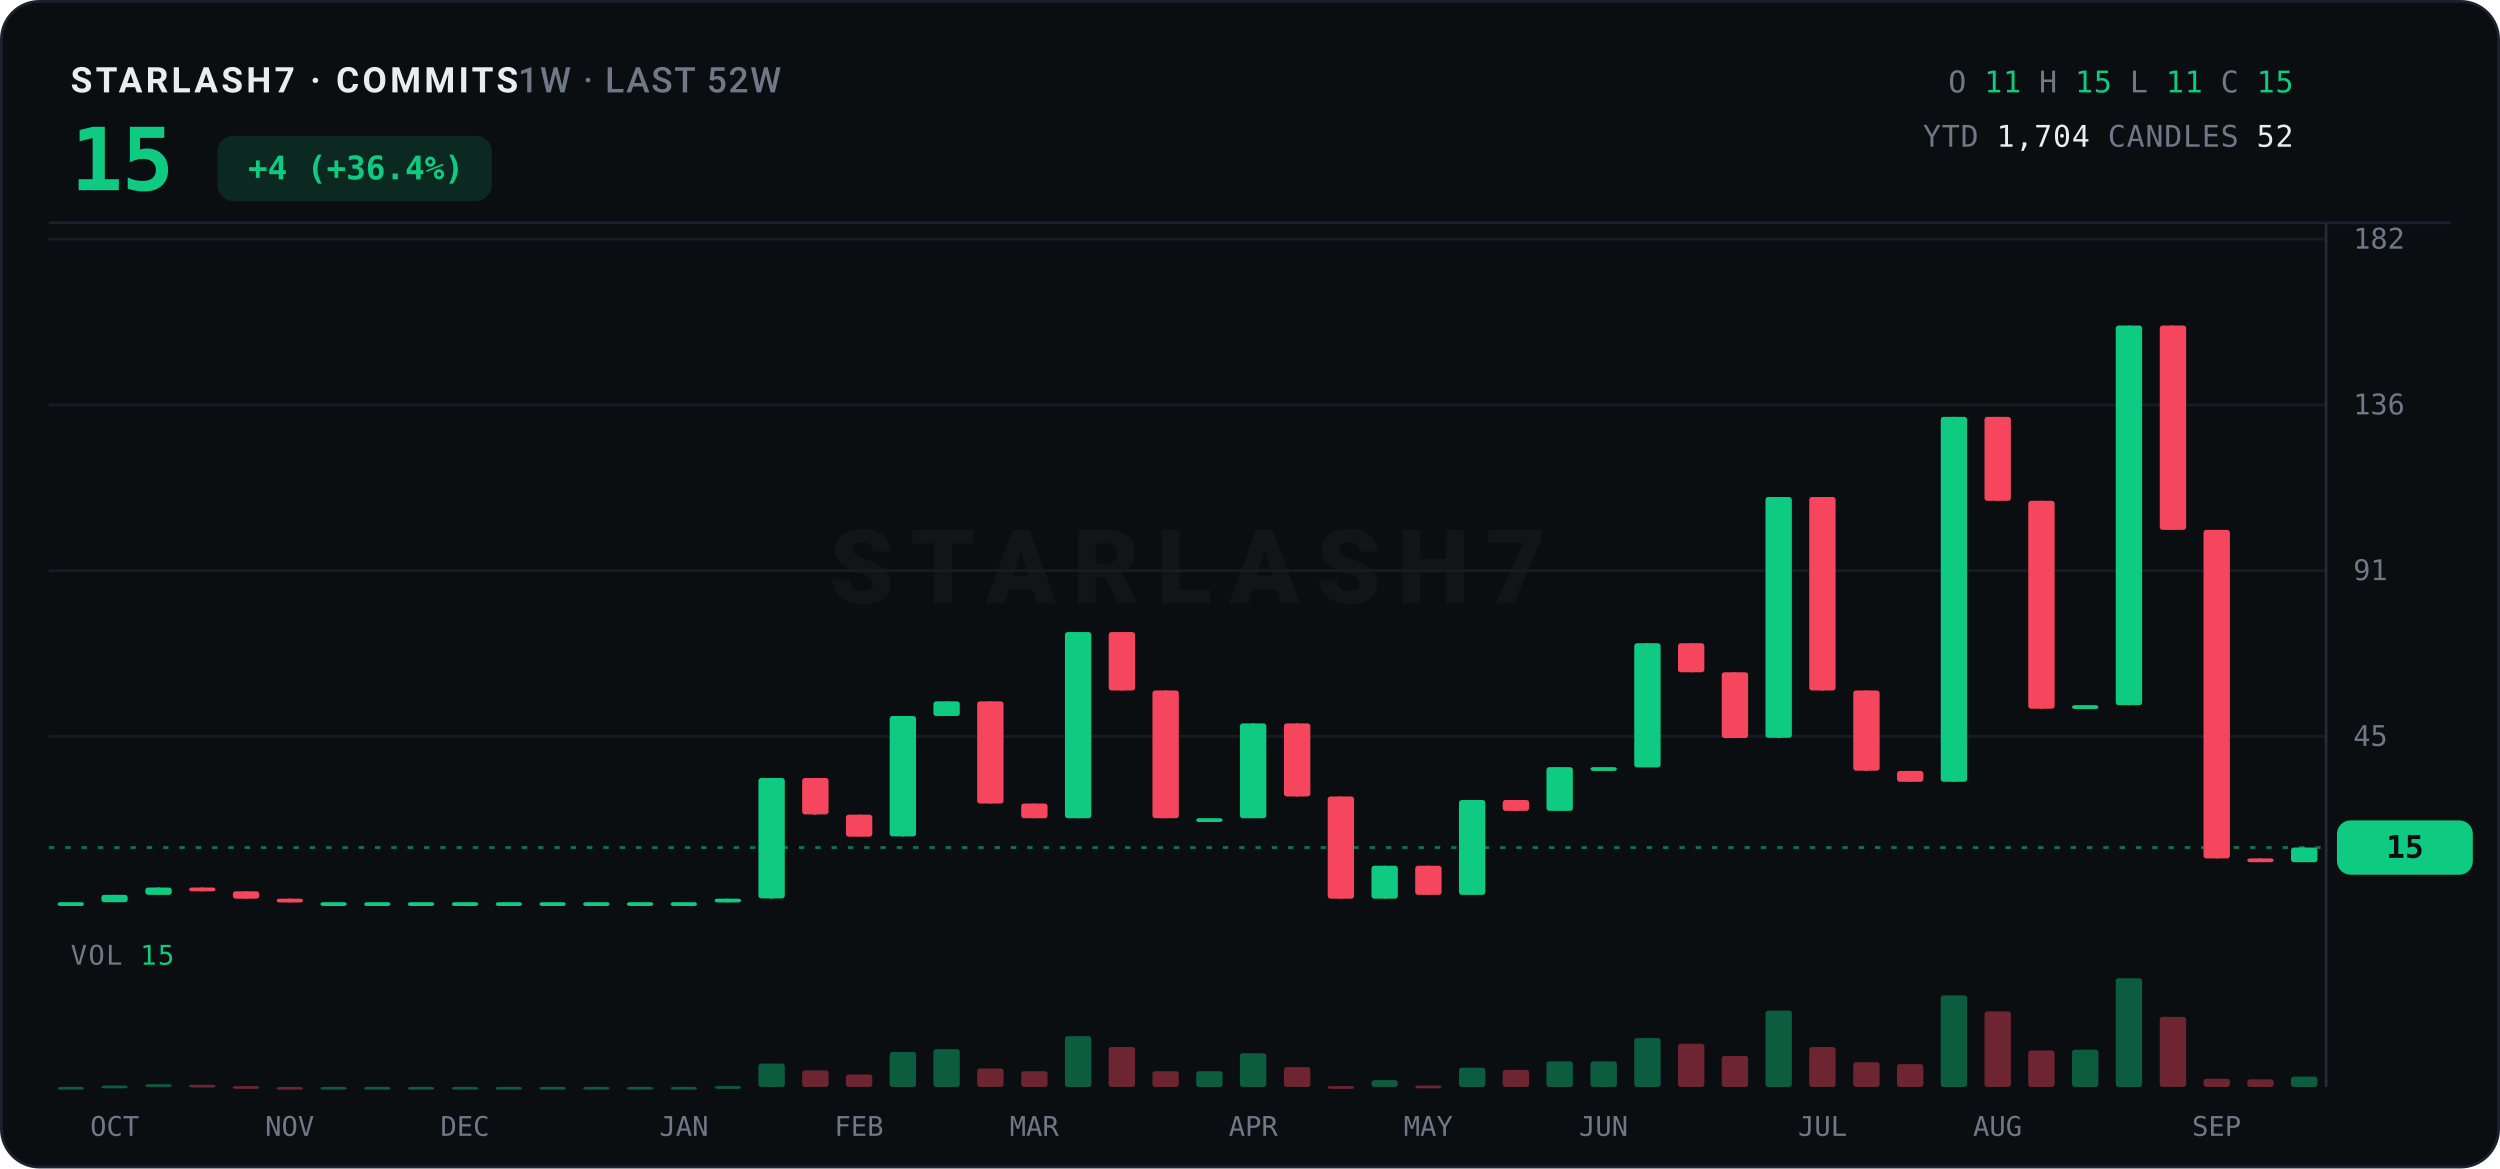
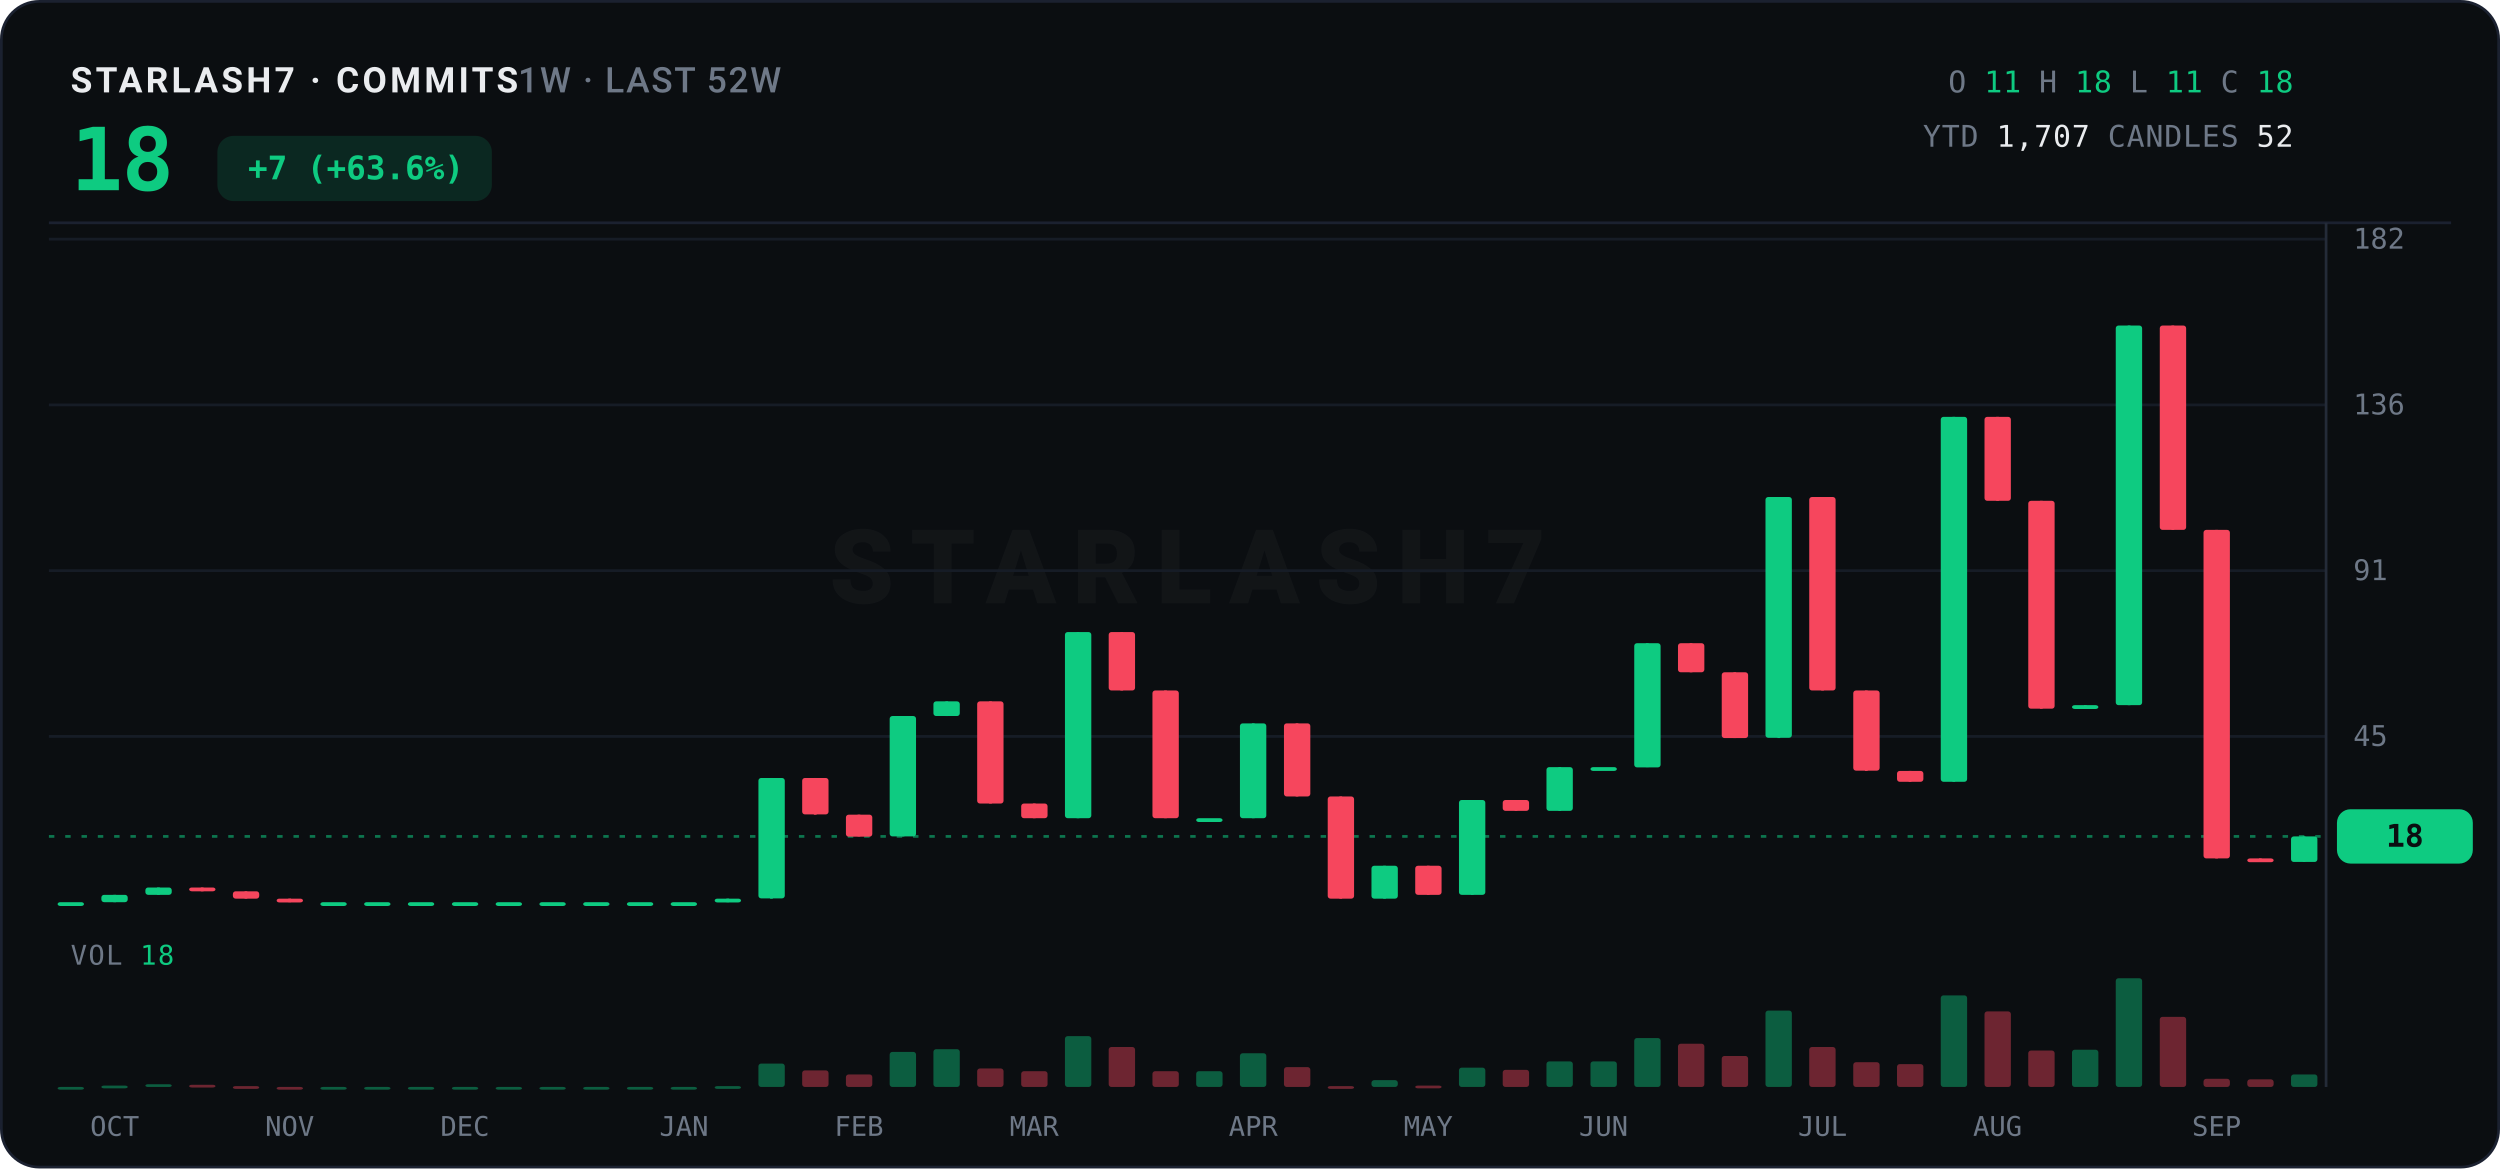
<svg xmlns="http://www.w3.org/2000/svg" width="920" height="430" viewBox="0 0 920 430">
  <rect x="0.5" y="0.5" width="919" height="429" rx="14" fill="#0B0E11" stroke="#1B2130" />
  <text x="26" y="34" font-family="ui-sans-serif,system-ui,-apple-system,'Segoe UI',Roboto,sans-serif" font-size="13" font-weight="700" letter-spacing="1.2" fill="#EAECEF">STARLASH7 · COMMITS<tspan fill="#6E7887" font-weight="500" letter-spacing="0.6">  1W · LAST 52W</tspan>
  </text>
-   <text x="26" y="70" font-family="ui-monospace,'SF Mono',SFMono-Regular,Menlo,Consolas,monospace" font-size="32" font-weight="800" fill="#0ECB81" letter-spacing="-0.5">15</text>
+   <text x="26" y="70" font-family="ui-monospace,'SF Mono',SFMono-Regular,Menlo,Consolas,monospace" font-size="32" font-weight="800" fill="#0ECB81" letter-spacing="-0.5">18</text>
  <rect x="80" y="50" width="101" height="24" rx="6" fill="#0ECB81" opacity="0.14" />
-   <text x="131" y="66" text-anchor="middle" font-family="ui-monospace,'SF Mono',SFMono-Regular,Menlo,Consolas,monospace" font-size="12" font-weight="700" fill="#0ECB81">+4 (+36.4%)</text>
+   <text x="131" y="66" text-anchor="middle" font-family="ui-monospace,'SF Mono',SFMono-Regular,Menlo,Consolas,monospace" font-size="12" font-weight="700" fill="#0ECB81">+7 (+63.6%)</text>
  <text x="844" y="34" text-anchor="end" font-family="ui-monospace,'SF Mono',SFMono-Regular,Menlo,Consolas,monospace" font-size="11" letter-spacing="0.3">
    <tspan fill="#6E7887">O</tspan>
    <tspan fill="#0ECB81">11</tspan>
    <tspan fill="#6E7887">H</tspan>
-     <tspan fill="#0ECB81">15</tspan>
+     <tspan fill="#0ECB81">18</tspan>
    <tspan fill="#6E7887">L</tspan>
    <tspan fill="#0ECB81">11</tspan>
    <tspan fill="#6E7887">C</tspan>
-     <tspan fill="#0ECB81">15</tspan>
+     <tspan fill="#0ECB81">18</tspan>
  </text>
  <text x="844" y="54" text-anchor="end" font-family="ui-monospace,'SF Mono',SFMono-Regular,Menlo,Consolas,monospace" font-size="11" letter-spacing="0.3">
    <tspan fill="#6E7887">YTD</tspan>
-     <tspan fill="#EAECEF">1,704</tspan>
+     <tspan fill="#EAECEF">1,707</tspan>
    <tspan fill="#6E7887">CANDLES</tspan>
    <tspan fill="#EAECEF">52</tspan>
  </text>
  <line x1="18" y1="82" x2="902" y2="82" stroke="#1B2130" stroke-width="1" />
  <text x="437.0" y="222.0" text-anchor="middle" font-family="ui-sans-serif,system-ui,-apple-system,'Segoe UI',Roboto,sans-serif" font-size="38" font-weight="800" letter-spacing="6" fill="#EAECEF" opacity="0.035">STARLASH7</text>
  <line x1="18" y1="271.0" x2="856" y2="271.0" stroke="#161C26" stroke-width="1" />
  <text x="866" y="274.5" font-family="ui-monospace,'SF Mono',SFMono-Regular,Menlo,Consolas,monospace" font-size="10.5" fill="#6E7887">45</text>
  <line x1="18" y1="210.0" x2="856" y2="210.0" stroke="#161C26" stroke-width="1" />
  <text x="866" y="213.5" font-family="ui-monospace,'SF Mono',SFMono-Regular,Menlo,Consolas,monospace" font-size="10.5" fill="#6E7887">91</text>
  <line x1="18" y1="149.0" x2="856" y2="149.0" stroke="#161C26" stroke-width="1" />
  <text x="866" y="152.5" font-family="ui-monospace,'SF Mono',SFMono-Regular,Menlo,Consolas,monospace" font-size="10.5" fill="#6E7887">136</text>
  <line x1="18" y1="88.0" x2="856" y2="88.0" stroke="#161C26" stroke-width="1" />
  <text x="866" y="91.5" font-family="ui-monospace,'SF Mono',SFMono-Regular,Menlo,Consolas,monospace" font-size="10.5" fill="#6E7887">182</text>
  <line x1="856" y1="82" x2="856" y2="400" stroke="#242B38" stroke-width="1" />
-   <line x1="18" y1="311.9" x2="856" y2="311.9" stroke="#0ECB81" stroke-width="1" stroke-dasharray="2 4" opacity="0.55" />
-   <rect x="860" y="301.9" width="50" height="20" rx="5" fill="#0ECB81" />
-   <text x="885.0" y="315.7" text-anchor="middle" font-family="ui-monospace,'SF Mono',SFMono-Regular,Menlo,Consolas,monospace" font-size="11.5" font-weight="800" fill="#0B0E11">15</text>
+   <line x1="18" y1="307.8" x2="856" y2="307.8" stroke="#0ECB81" stroke-width="1" stroke-dasharray="2 4" opacity="0.55" />
+   <rect x="860" y="297.8" width="50" height="20" rx="5" fill="#0ECB81" />
+   <text x="885.0" y="311.6" text-anchor="middle" font-family="ui-monospace,'SF Mono',SFMono-Regular,Menlo,Consolas,monospace" font-size="11.5" font-weight="800" fill="#0B0E11">18</text>
  <line x1="26.1" y1="332.0" x2="26.1" y2="332.0" stroke="#0ECB81" stroke-width="1" />
  <rect x="21.2" y="332.0" width="9.7" height="1.4" rx="1" fill="#0ECB81" />
  <line x1="42.2" y1="329.3" x2="42.2" y2="332.0" stroke="#0ECB81" stroke-width="1" />
  <rect x="37.3" y="329.3" width="9.7" height="2.7" rx="1" fill="#0ECB81" />
  <line x1="58.3" y1="326.6" x2="58.3" y2="329.3" stroke="#0ECB81" stroke-width="1" />
  <rect x="53.5" y="326.6" width="9.7" height="2.7" rx="1" fill="#0ECB81" />
  <line x1="74.4" y1="326.6" x2="74.4" y2="328.0" stroke="#F6465D" stroke-width="1" />
  <rect x="69.6" y="326.6" width="9.7" height="1.4" rx="1" fill="#F6465D" />
  <line x1="90.5" y1="328.0" x2="90.5" y2="330.7" stroke="#F6465D" stroke-width="1" />
  <rect x="85.7" y="328.0" width="9.7" height="2.7" rx="1" fill="#F6465D" />
  <line x1="106.6" y1="330.7" x2="106.6" y2="332.0" stroke="#F6465D" stroke-width="1" />
  <rect x="101.8" y="330.7" width="9.7" height="1.4" rx="1" fill="#F6465D" />
  <line x1="122.8" y1="332.0" x2="122.8" y2="332.0" stroke="#0ECB81" stroke-width="1" />
  <rect x="117.9" y="332.0" width="9.7" height="1.4" rx="1" fill="#0ECB81" />
  <line x1="138.9" y1="332.0" x2="138.9" y2="332.0" stroke="#0ECB81" stroke-width="1" />
  <rect x="134.0" y="332.0" width="9.7" height="1.4" rx="1" fill="#0ECB81" />
  <line x1="155.0" y1="332.0" x2="155.0" y2="332.0" stroke="#0ECB81" stroke-width="1" />
  <rect x="150.1" y="332.0" width="9.7" height="1.4" rx="1" fill="#0ECB81" />
  <line x1="171.1" y1="332.0" x2="171.1" y2="332.0" stroke="#0ECB81" stroke-width="1" />
  <rect x="166.3" y="332.0" width="9.7" height="1.4" rx="1" fill="#0ECB81" />
  <line x1="187.2" y1="332.0" x2="187.2" y2="332.0" stroke="#0ECB81" stroke-width="1" />
  <rect x="182.4" y="332.0" width="9.7" height="1.4" rx="1" fill="#0ECB81" />
  <line x1="203.3" y1="332.0" x2="203.3" y2="332.0" stroke="#0ECB81" stroke-width="1" />
  <rect x="198.5" y="332.0" width="9.7" height="1.4" rx="1" fill="#0ECB81" />
  <line x1="219.4" y1="332.0" x2="219.4" y2="332.0" stroke="#0ECB81" stroke-width="1" />
  <rect x="214.6" y="332.0" width="9.7" height="1.4" rx="1" fill="#0ECB81" />
  <line x1="235.6" y1="332.0" x2="235.6" y2="332.0" stroke="#0ECB81" stroke-width="1" />
  <rect x="230.7" y="332.0" width="9.7" height="1.4" rx="1" fill="#0ECB81" />
  <line x1="251.7" y1="332.0" x2="251.7" y2="332.0" stroke="#0ECB81" stroke-width="1" />
  <rect x="246.8" y="332.0" width="9.7" height="1.4" rx="1" fill="#0ECB81" />
  <line x1="267.8" y1="330.7" x2="267.8" y2="332.0" stroke="#0ECB81" stroke-width="1" />
  <rect x="263.0" y="330.7" width="9.7" height="1.4" rx="1" fill="#0ECB81" />
  <line x1="283.9" y1="286.3" x2="283.9" y2="330.7" stroke="#0ECB81" stroke-width="1" />
  <rect x="279.1" y="286.3" width="9.7" height="44.3" rx="1" fill="#0ECB81" />
  <line x1="300.0" y1="286.3" x2="300.0" y2="299.8" stroke="#F6465D" stroke-width="1" />
  <rect x="295.2" y="286.3" width="9.7" height="13.4" rx="1" fill="#F6465D" />
  <line x1="316.1" y1="299.8" x2="316.1" y2="307.8" stroke="#F6465D" stroke-width="1" />
  <rect x="311.3" y="299.8" width="9.7" height="8.1" rx="1" fill="#F6465D" />
  <line x1="332.3" y1="263.5" x2="332.3" y2="307.8" stroke="#0ECB81" stroke-width="1" />
  <rect x="327.4" y="263.5" width="9.7" height="44.3" rx="1" fill="#0ECB81" />
  <line x1="348.4" y1="258.1" x2="348.4" y2="263.5" stroke="#0ECB81" stroke-width="1" />
  <rect x="343.5" y="258.1" width="9.7" height="5.4" rx="1" fill="#0ECB81" />
  <line x1="364.5" y1="258.1" x2="364.5" y2="295.7" stroke="#F6465D" stroke-width="1" />
  <rect x="359.6" y="258.1" width="9.7" height="37.6" rx="1" fill="#F6465D" />
  <line x1="380.6" y1="295.7" x2="380.6" y2="301.1" stroke="#F6465D" stroke-width="1" />
  <rect x="375.8" y="295.7" width="9.7" height="5.4" rx="1" fill="#F6465D" />
  <line x1="396.7" y1="232.6" x2="396.7" y2="301.1" stroke="#0ECB81" stroke-width="1" />
  <rect x="391.9" y="232.6" width="9.7" height="68.5" rx="1" fill="#0ECB81" />
  <line x1="412.8" y1="232.6" x2="412.8" y2="254.1" stroke="#F6465D" stroke-width="1" />
  <rect x="408.0" y="232.6" width="9.7" height="21.5" rx="1" fill="#F6465D" />
  <line x1="428.9" y1="254.1" x2="428.9" y2="301.1" stroke="#F6465D" stroke-width="1" />
  <rect x="424.1" y="254.1" width="9.7" height="47.0" rx="1" fill="#F6465D" />
  <line x1="445.1" y1="301.1" x2="445.1" y2="301.1" stroke="#0ECB81" stroke-width="1" />
  <rect x="440.2" y="301.1" width="9.7" height="1.4" rx="1" fill="#0ECB81" />
  <line x1="461.2" y1="266.2" x2="461.2" y2="301.1" stroke="#0ECB81" stroke-width="1" />
  <rect x="456.3" y="266.2" width="9.7" height="34.9" rx="1" fill="#0ECB81" />
  <line x1="477.3" y1="266.2" x2="477.3" y2="293.1" stroke="#F6465D" stroke-width="1" />
  <rect x="472.5" y="266.2" width="9.7" height="26.9" rx="1" fill="#F6465D" />
  <line x1="493.4" y1="293.1" x2="493.4" y2="330.7" stroke="#F6465D" stroke-width="1" />
  <rect x="488.6" y="293.1" width="9.7" height="37.6" rx="1" fill="#F6465D" />
  <line x1="509.5" y1="318.6" x2="509.5" y2="330.7" stroke="#0ECB81" stroke-width="1" />
  <rect x="504.7" y="318.6" width="9.7" height="12.1" rx="1" fill="#0ECB81" />
  <line x1="525.6" y1="318.6" x2="525.6" y2="329.3" stroke="#F6465D" stroke-width="1" />
  <rect x="520.8" y="318.6" width="9.7" height="10.7" rx="1" fill="#F6465D" />
  <line x1="541.8" y1="294.4" x2="541.8" y2="329.3" stroke="#0ECB81" stroke-width="1" />
  <rect x="536.9" y="294.4" width="9.7" height="34.9" rx="1" fill="#0ECB81" />
  <line x1="557.9" y1="294.4" x2="557.9" y2="298.4" stroke="#F6465D" stroke-width="1" />
  <rect x="553.0" y="294.4" width="9.7" height="4.0" rx="1" fill="#F6465D" />
  <line x1="574.0" y1="282.3" x2="574.0" y2="298.4" stroke="#0ECB81" stroke-width="1" />
  <rect x="569.1" y="282.3" width="9.7" height="16.1" rx="1" fill="#0ECB81" />
  <line x1="590.1" y1="282.3" x2="590.1" y2="282.3" stroke="#0ECB81" stroke-width="1" />
  <rect x="585.3" y="282.3" width="9.7" height="1.4" rx="1" fill="#0ECB81" />
  <line x1="606.2" y1="236.7" x2="606.2" y2="282.3" stroke="#0ECB81" stroke-width="1" />
  <rect x="601.4" y="236.7" width="9.7" height="45.7" rx="1" fill="#0ECB81" />
  <line x1="622.3" y1="236.7" x2="622.3" y2="247.4" stroke="#F6465D" stroke-width="1" />
  <rect x="617.5" y="236.7" width="9.7" height="10.7" rx="1" fill="#F6465D" />
  <line x1="638.4" y1="247.4" x2="638.4" y2="271.6" stroke="#F6465D" stroke-width="1" />
  <rect x="633.6" y="247.4" width="9.7" height="24.2" rx="1" fill="#F6465D" />
  <line x1="654.6" y1="182.9" x2="654.6" y2="271.6" stroke="#0ECB81" stroke-width="1" />
  <rect x="649.7" y="182.9" width="9.7" height="88.6" rx="1" fill="#0ECB81" />
  <line x1="670.7" y1="182.9" x2="670.7" y2="254.1" stroke="#F6465D" stroke-width="1" />
  <rect x="665.8" y="182.9" width="9.7" height="71.2" rx="1" fill="#F6465D" />
  <line x1="686.8" y1="254.1" x2="686.8" y2="283.7" stroke="#F6465D" stroke-width="1" />
  <rect x="682.0" y="254.1" width="9.7" height="29.5" rx="1" fill="#F6465D" />
  <line x1="702.9" y1="283.7" x2="702.9" y2="287.7" stroke="#F6465D" stroke-width="1" />
  <rect x="698.1" y="283.7" width="9.7" height="4.0" rx="1" fill="#F6465D" />
  <line x1="719.0" y1="153.4" x2="719.0" y2="287.7" stroke="#0ECB81" stroke-width="1" />
  <rect x="714.2" y="153.4" width="9.7" height="134.3" rx="1" fill="#0ECB81" />
  <line x1="735.1" y1="153.4" x2="735.1" y2="184.3" stroke="#F6465D" stroke-width="1" />
  <rect x="730.3" y="153.4" width="9.7" height="30.9" rx="1" fill="#F6465D" />
  <line x1="751.2" y1="184.3" x2="751.2" y2="260.8" stroke="#F6465D" stroke-width="1" />
  <rect x="746.4" y="184.3" width="9.7" height="76.5" rx="1" fill="#F6465D" />
  <line x1="767.4" y1="259.5" x2="767.4" y2="260.8" stroke="#0ECB81" stroke-width="1" />
  <rect x="762.5" y="259.5" width="9.7" height="1.4" rx="1" fill="#0ECB81" />
  <line x1="783.5" y1="119.8" x2="783.5" y2="259.5" stroke="#0ECB81" stroke-width="1" />
  <rect x="778.6" y="119.8" width="9.7" height="139.7" rx="1" fill="#0ECB81" />
  <line x1="799.6" y1="119.8" x2="799.6" y2="195.0" stroke="#F6465D" stroke-width="1" />
  <rect x="794.8" y="119.8" width="9.7" height="75.2" rx="1" fill="#F6465D" />
  <line x1="815.7" y1="195.0" x2="815.7" y2="315.9" stroke="#F6465D" stroke-width="1" />
  <rect x="810.9" y="195.0" width="9.7" height="120.9" rx="1" fill="#F6465D" />
  <line x1="831.8" y1="315.9" x2="831.8" y2="317.2" stroke="#F6465D" stroke-width="1" />
  <rect x="827.0" y="315.9" width="9.7" height="1.4" rx="1" fill="#F6465D" />
-   <line x1="847.9" y1="311.9" x2="847.9" y2="317.2" stroke="#0ECB81" stroke-width="1" />
-   <rect x="843.1" y="311.9" width="9.7" height="5.4" rx="1" fill="#0ECB81" />
-   <text x="26" y="355" font-family="ui-monospace,'SF Mono',SFMono-Regular,Menlo,Consolas,monospace" font-size="10" letter-spacing="0.5" fill="#6E7887">VOL <tspan fill="#0ECB81">15</tspan>
+   <line x1="847.9" y1="307.8" x2="847.9" y2="317.2" stroke="#0ECB81" stroke-width="1" />
+   <rect x="843.1" y="307.8" width="9.7" height="9.4" rx="1" fill="#0ECB81" />
+   <text x="26" y="355" font-family="ui-monospace,'SF Mono',SFMono-Regular,Menlo,Consolas,monospace" font-size="10" letter-spacing="0.5" fill="#6E7887">VOL <tspan fill="#0ECB81">18</tspan>
  </text>
  <rect x="21.2" y="400.0" width="9.7" height="1.0" rx="1" fill="#0ECB81" opacity="0.42" />
  <rect x="37.3" y="399.5" width="9.7" height="1.0" rx="1" fill="#0ECB81" opacity="0.42" />
  <rect x="53.5" y="399.0" width="9.7" height="1.0" rx="1" fill="#0ECB81" opacity="0.42" />
  <rect x="69.6" y="399.2" width="9.7" height="1.0" rx="1" fill="#F6465D" opacity="0.42" />
  <rect x="85.7" y="399.7" width="9.7" height="1.0" rx="1" fill="#F6465D" opacity="0.42" />
  <rect x="101.8" y="400.0" width="9.7" height="1.0" rx="1" fill="#F6465D" opacity="0.42" />
  <rect x="117.9" y="400.0" width="9.7" height="1.0" rx="1" fill="#0ECB81" opacity="0.42" />
  <rect x="134.0" y="400.0" width="9.7" height="1.0" rx="1" fill="#0ECB81" opacity="0.42" />
  <rect x="150.1" y="400.0" width="9.7" height="1.0" rx="1" fill="#0ECB81" opacity="0.42" />
  <rect x="166.3" y="400.0" width="9.7" height="1.0" rx="1" fill="#0ECB81" opacity="0.42" />
  <rect x="182.4" y="400.0" width="9.7" height="1.0" rx="1" fill="#0ECB81" opacity="0.42" />
  <rect x="198.5" y="400.0" width="9.7" height="1.0" rx="1" fill="#0ECB81" opacity="0.42" />
  <rect x="214.6" y="400.0" width="9.7" height="1.0" rx="1" fill="#0ECB81" opacity="0.42" />
  <rect x="230.7" y="400.0" width="9.7" height="1.0" rx="1" fill="#0ECB81" opacity="0.42" />
  <rect x="246.8" y="400.0" width="9.7" height="1.0" rx="1" fill="#0ECB81" opacity="0.42" />
  <rect x="263.0" y="399.7" width="9.7" height="1.0" rx="1" fill="#0ECB81" opacity="0.42" />
  <rect x="279.1" y="391.4" width="9.7" height="8.6" rx="1" fill="#0ECB81" opacity="0.42" />
  <rect x="295.2" y="393.9" width="9.7" height="6.1" rx="1" fill="#F6465D" opacity="0.42" />
  <rect x="311.3" y="395.4" width="9.7" height="4.6" rx="1" fill="#F6465D" opacity="0.42" />
  <rect x="327.4" y="387.1" width="9.7" height="12.9" rx="1" fill="#0ECB81" opacity="0.42" />
  <rect x="343.5" y="386.1" width="9.7" height="13.9" rx="1" fill="#0ECB81" opacity="0.42" />
  <rect x="359.6" y="393.2" width="9.7" height="6.8" rx="1" fill="#F6465D" opacity="0.42" />
  <rect x="375.8" y="394.2" width="9.7" height="5.8" rx="1" fill="#F6465D" opacity="0.42" />
  <rect x="391.9" y="381.3" width="9.7" height="18.7" rx="1" fill="#0ECB81" opacity="0.42" />
  <rect x="408.0" y="385.3" width="9.7" height="14.7" rx="1" fill="#F6465D" opacity="0.42" />
  <rect x="424.1" y="394.2" width="9.7" height="5.8" rx="1" fill="#F6465D" opacity="0.42" />
  <rect x="440.2" y="394.2" width="9.7" height="5.8" rx="1" fill="#0ECB81" opacity="0.42" />
  <rect x="456.3" y="387.6" width="9.7" height="12.4" rx="1" fill="#0ECB81" opacity="0.42" />
  <rect x="472.5" y="392.7" width="9.7" height="7.3" rx="1" fill="#F6465D" opacity="0.42" />
  <rect x="488.6" y="399.7" width="9.7" height="1.0" rx="1" fill="#F6465D" opacity="0.42" />
  <rect x="504.7" y="397.5" width="9.7" height="2.5" rx="1" fill="#0ECB81" opacity="0.42" />
  <rect x="520.8" y="399.5" width="9.7" height="1.0" rx="1" fill="#F6465D" opacity="0.42" />
  <rect x="536.9" y="392.9" width="9.7" height="7.1" rx="1" fill="#0ECB81" opacity="0.42" />
  <rect x="553.0" y="393.7" width="9.7" height="6.3" rx="1" fill="#F6465D" opacity="0.42" />
  <rect x="569.1" y="390.6" width="9.7" height="9.4" rx="1" fill="#0ECB81" opacity="0.42" />
  <rect x="585.3" y="390.6" width="9.7" height="9.4" rx="1" fill="#0ECB81" opacity="0.42" />
  <rect x="601.4" y="382.0" width="9.7" height="18.0" rx="1" fill="#0ECB81" opacity="0.42" />
  <rect x="617.5" y="384.1" width="9.7" height="15.9" rx="1" fill="#F6465D" opacity="0.42" />
  <rect x="633.6" y="388.6" width="9.7" height="11.4" rx="1" fill="#F6465D" opacity="0.42" />
  <rect x="649.7" y="371.9" width="9.7" height="28.1" rx="1" fill="#0ECB81" opacity="0.42" />
  <rect x="665.8" y="385.3" width="9.7" height="14.7" rx="1" fill="#F6465D" opacity="0.42" />
  <rect x="682.0" y="390.9" width="9.7" height="9.1" rx="1" fill="#F6465D" opacity="0.42" />
  <rect x="698.1" y="391.6" width="9.7" height="8.4" rx="1" fill="#F6465D" opacity="0.42" />
  <rect x="714.2" y="366.3" width="9.7" height="33.7" rx="1" fill="#0ECB81" opacity="0.42" />
  <rect x="730.3" y="372.2" width="9.7" height="27.8" rx="1" fill="#F6465D" opacity="0.42" />
  <rect x="746.4" y="386.6" width="9.7" height="13.4" rx="1" fill="#F6465D" opacity="0.42" />
  <rect x="762.5" y="386.3" width="9.7" height="13.7" rx="1" fill="#0ECB81" opacity="0.42" />
  <rect x="778.6" y="360.0" width="9.7" height="40.0" rx="1" fill="#0ECB81" opacity="0.42" />
  <rect x="794.8" y="374.2" width="9.7" height="25.8" rx="1" fill="#F6465D" opacity="0.42" />
  <rect x="810.9" y="397.0" width="9.7" height="3.0" rx="1" fill="#F6465D" opacity="0.42" />
  <rect x="827.0" y="397.2" width="9.7" height="2.8" rx="1" fill="#F6465D" opacity="0.42" />
-   <rect x="843.1" y="396.2" width="9.7" height="3.8" rx="1" fill="#0ECB81" opacity="0.42" />
+   <rect x="843.1" y="395.4" width="9.7" height="4.6" rx="1" fill="#0ECB81" opacity="0.42" />
  <text x="42.2" y="418" text-anchor="middle" font-family="ui-monospace,'SF Mono',SFMono-Regular,Menlo,Consolas,monospace" font-size="10" fill="#6E7887">OCT</text>
  <text x="106.6" y="418" text-anchor="middle" font-family="ui-monospace,'SF Mono',SFMono-Regular,Menlo,Consolas,monospace" font-size="10" fill="#6E7887">NOV</text>
  <text x="171.1" y="418" text-anchor="middle" font-family="ui-monospace,'SF Mono',SFMono-Regular,Menlo,Consolas,monospace" font-size="10" fill="#6E7887">DEC</text>
  <text x="251.7" y="418" text-anchor="middle" font-family="ui-monospace,'SF Mono',SFMono-Regular,Menlo,Consolas,monospace" font-size="10" fill="#6E7887">JAN</text>
  <text x="316.1" y="418" text-anchor="middle" font-family="ui-monospace,'SF Mono',SFMono-Regular,Menlo,Consolas,monospace" font-size="10" fill="#6E7887">FEB</text>
  <text x="380.6" y="418" text-anchor="middle" font-family="ui-monospace,'SF Mono',SFMono-Regular,Menlo,Consolas,monospace" font-size="10" fill="#6E7887">MAR</text>
  <text x="461.2" y="418" text-anchor="middle" font-family="ui-monospace,'SF Mono',SFMono-Regular,Menlo,Consolas,monospace" font-size="10" fill="#6E7887">APR</text>
  <text x="525.6" y="418" text-anchor="middle" font-family="ui-monospace,'SF Mono',SFMono-Regular,Menlo,Consolas,monospace" font-size="10" fill="#6E7887">MAY</text>
  <text x="590.1" y="418" text-anchor="middle" font-family="ui-monospace,'SF Mono',SFMono-Regular,Menlo,Consolas,monospace" font-size="10" fill="#6E7887">JUN</text>
  <text x="670.7" y="418" text-anchor="middle" font-family="ui-monospace,'SF Mono',SFMono-Regular,Menlo,Consolas,monospace" font-size="10" fill="#6E7887">JUL</text>
  <text x="735.1" y="418" text-anchor="middle" font-family="ui-monospace,'SF Mono',SFMono-Regular,Menlo,Consolas,monospace" font-size="10" fill="#6E7887">AUG</text>
  <text x="815.7" y="418" text-anchor="middle" font-family="ui-monospace,'SF Mono',SFMono-Regular,Menlo,Consolas,monospace" font-size="10" fill="#6E7887">SEP</text>
</svg>
